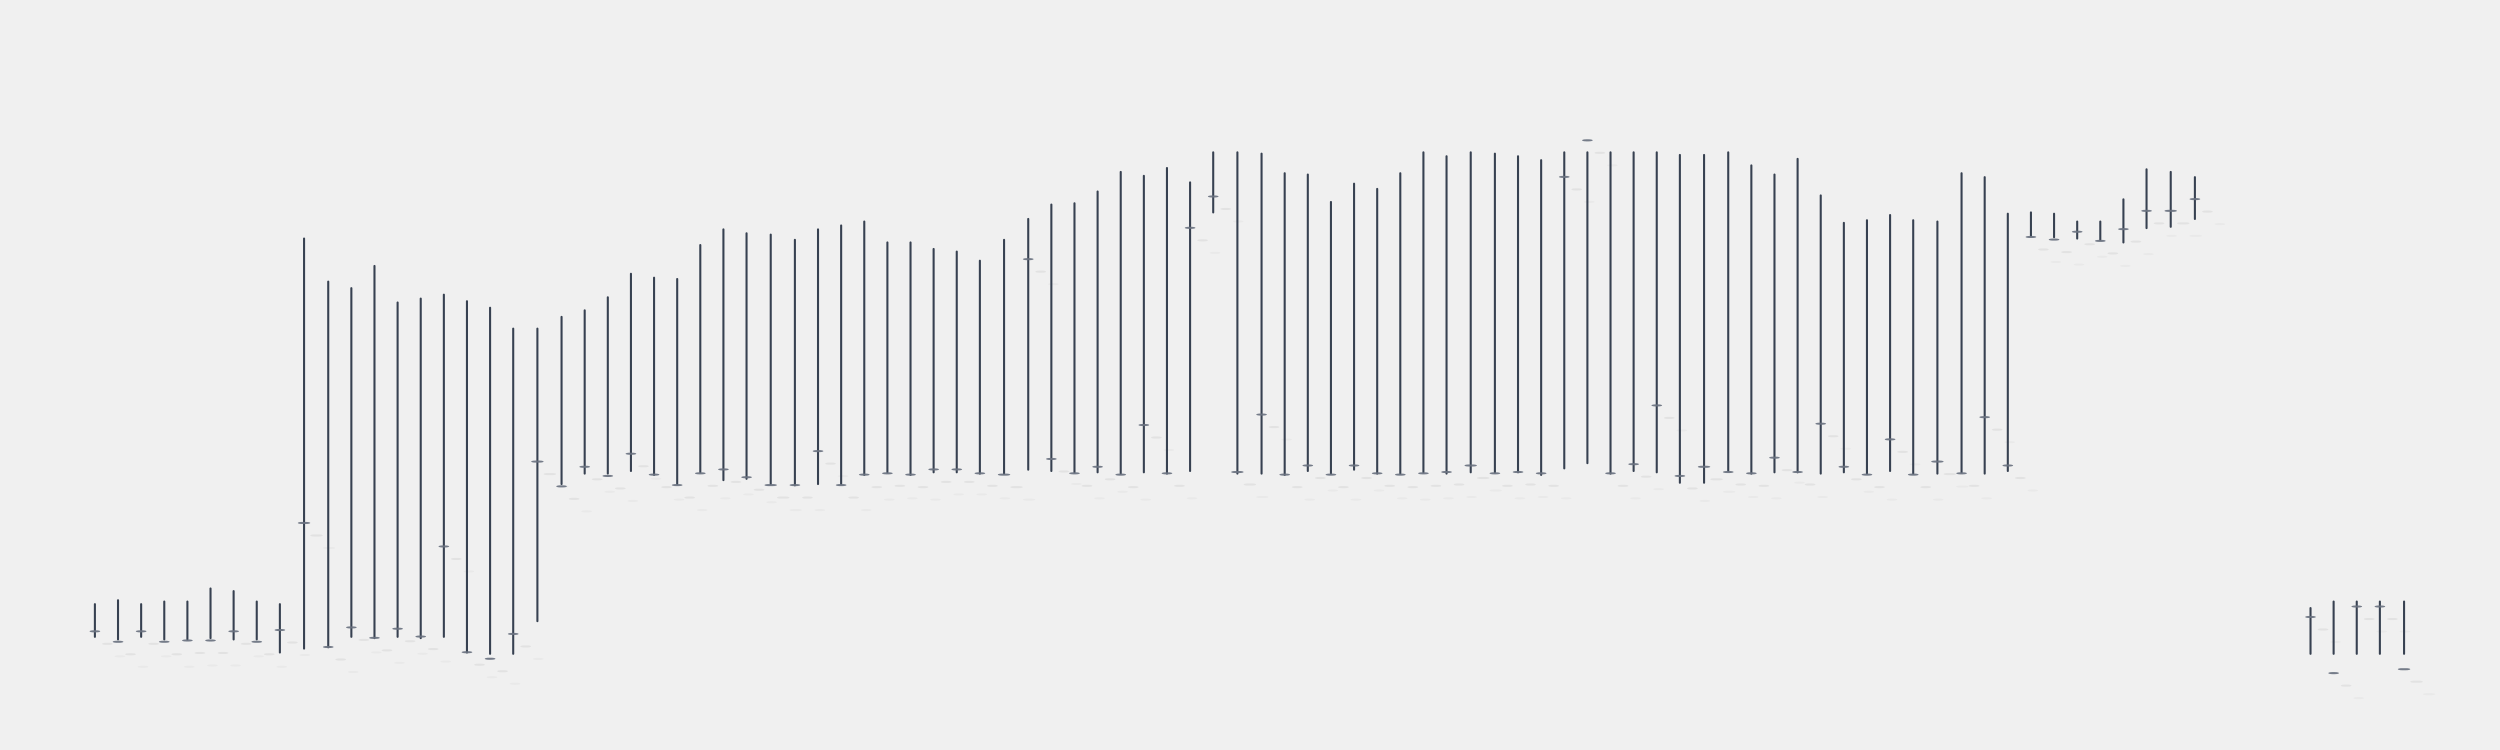
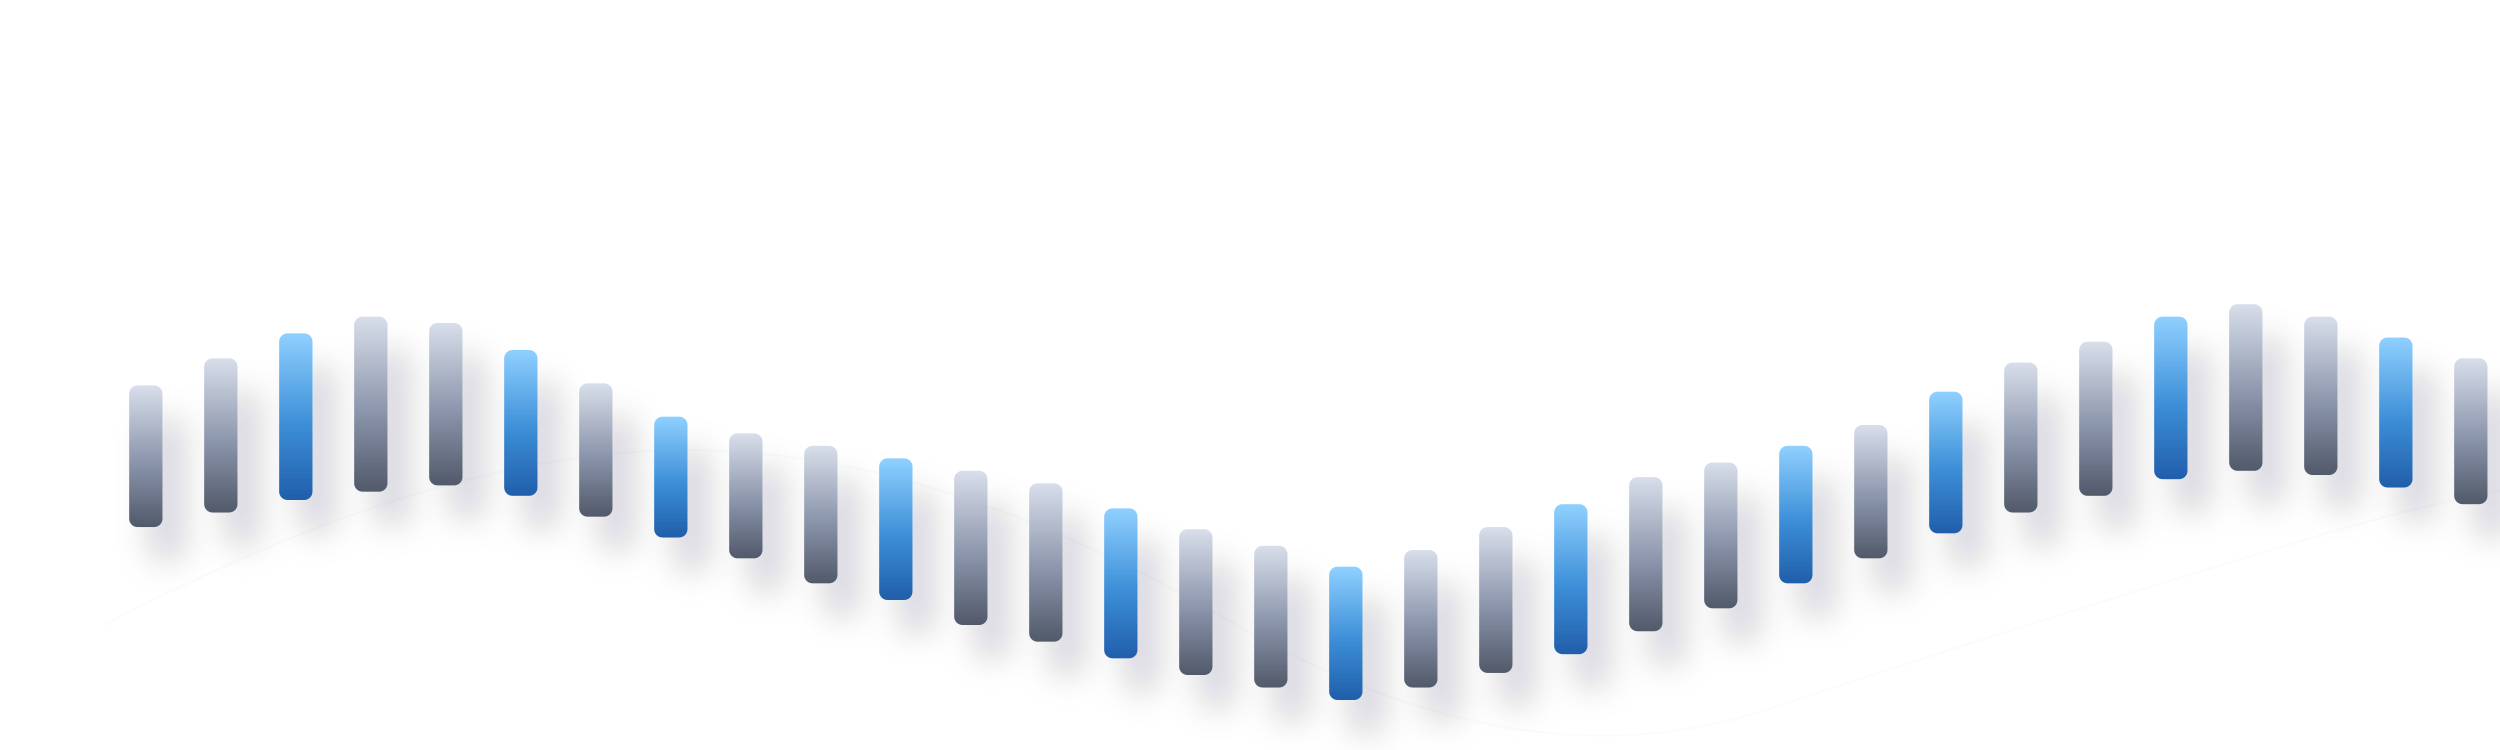
- <svg xmlns="http://www.w3.org/2000/svg" viewBox="0 0 1200 360" preserveAspectRatio="xMidYMid meet">
-   <line x1="45.55" y1="305.67" x2="45.55" y2="290.00" stroke="#374151" stroke-width="1.0" stroke-linecap="round" />
-   <rect x="54.98" y="314.54" width="5.15" height="1.00" rx="2" fill="#000000" opacity="0.03" />
-   <rect x="48.98" y="308.54" width="5.15" height="1.00" rx="1.8" fill="#000000" opacity="0.06" />
-   <rect x="42.98" y="302.54" width="5.15" height="1.00" rx="2" fill="#6b7280" fill-opacity="0.92" stroke="none" />
-   <line x1="56.65" y1="306.93" x2="56.65" y2="288.12" stroke="#374151" stroke-width="1.0" stroke-linecap="round" />
-   <rect x="66.08" y="319.55" width="5.15" height="1.00" rx="2" fill="#000000" opacity="0.03" />
-   <rect x="60.08" y="313.55" width="5.15" height="1.00" rx="1.8" fill="#000000" opacity="0.06" />
-   <rect x="54.08" y="307.55" width="5.15" height="1.00" rx="2" fill="#6b7280" fill-opacity="0.92" stroke="none" />
-   <line x1="67.75" y1="305.67" x2="67.75" y2="290.00" stroke="#374151" stroke-width="1.0" stroke-linecap="round" />
-   <rect x="77.17" y="314.54" width="5.15" height="1.00" rx="2" fill="#000000" opacity="0.03" />
-   <rect x="71.17" y="308.54" width="5.15" height="1.00" rx="1.8" fill="#000000" opacity="0.06" />
-   <rect x="65.17" y="302.54" width="5.15" height="1.00" rx="2" fill="#6b7280" fill-opacity="0.92" stroke="none" />
-   <line x1="78.85" y1="306.93" x2="78.85" y2="288.75" stroke="#374151" stroke-width="1.0" stroke-linecap="round" />
-   <rect x="88.27" y="319.55" width="5.15" height="1.00" rx="2" fill="#000000" opacity="0.03" />
-   <rect x="82.27" y="313.55" width="5.15" height="1.00" rx="1.8" fill="#000000" opacity="0.06" />
-   <rect x="76.27" y="307.55" width="5.15" height="1.00" rx="2" fill="#6b7280" fill-opacity="0.92" stroke="none" />
-   <line x1="89.95" y1="306.93" x2="89.95" y2="288.75" stroke="#374151" stroke-width="1.0" stroke-linecap="round" />
-   <rect x="99.37" y="318.93" width="5.15" height="1.00" rx="2" fill="#000000" opacity="0.03" />
-   <rect x="93.37" y="312.93" width="5.15" height="1.00" rx="1.8" fill="#000000" opacity="0.06" />
-   <rect x="87.37" y="306.93" width="5.15" height="1.00" rx="2" fill="#6b7280" fill-opacity="0.92" stroke="none" />
-   <line x1="101.05" y1="306.30" x2="101.05" y2="282.48" stroke="#374151" stroke-width="1.0" stroke-linecap="round" />
-   <rect x="110.47" y="318.93" width="5.15" height="1.00" rx="2" fill="#000000" opacity="0.03" />
-   <rect x="104.47" y="312.93" width="5.15" height="1.00" rx="1.8" fill="#000000" opacity="0.06" />
-   <rect x="98.47" y="306.93" width="5.15" height="1.00" rx="2" fill="#6b7280" fill-opacity="0.92" stroke="none" />
-   <line x1="112.14" y1="306.93" x2="112.14" y2="283.74" stroke="#374151" stroke-width="1.0" stroke-linecap="round" />
-   <rect x="121.57" y="314.54" width="5.15" height="1.00" rx="2" fill="#000000" opacity="0.03" />
-   <rect x="115.57" y="308.54" width="5.15" height="1.00" rx="1.8" fill="#000000" opacity="0.06" />
-   <rect x="109.57" y="302.54" width="5.15" height="1.00" rx="2" fill="#6b7280" fill-opacity="0.92" stroke="none" />
-   <line x1="123.24" y1="306.93" x2="123.24" y2="288.75" stroke="#374151" stroke-width="1.0" stroke-linecap="round" />
-   <rect x="132.67" y="319.55" width="5.15" height="1.00" rx="2" fill="#000000" opacity="0.03" />
-   <rect x="126.67" y="313.55" width="5.15" height="1.00" rx="1.8" fill="#000000" opacity="0.06" />
-   <rect x="120.67" y="307.55" width="5.15" height="1.00" rx="2" fill="#6b7280" fill-opacity="0.92" stroke="none" />
-   <line x1="134.34" y1="313.20" x2="134.34" y2="290.00" stroke="#374151" stroke-width="1.0" stroke-linecap="round" />
-   <rect x="143.77" y="313.91" width="5.15" height="1.00" rx="2" fill="#000000" opacity="0.03" />
-   <rect x="137.77" y="307.91" width="5.15" height="1.00" rx="1.8" fill="#000000" opacity="0.06" />
-   <rect x="131.77" y="301.91" width="5.15" height="1.00" rx="2" fill="#6b7280" fill-opacity="0.92" stroke="none" />
-   <line x1="145.95" y1="311.32" x2="145.95" y2="114.50" stroke="#374151" stroke-width="1.0" stroke-linecap="round" />
-   <rect x="154.94" y="262.52" width="6.00" height="1.00" rx="2" fill="#000000" opacity="0.03" />
-   <rect x="148.94" y="256.52" width="6.00" height="1.00" rx="1.8" fill="#000000" opacity="0.06" />
-   <rect x="142.94" y="250.52" width="6.00" height="1.00" rx="2" fill="#6b7280" fill-opacity="0.92" stroke="none" />
-   <line x1="157.55" y1="310.69" x2="157.55" y2="135.18" stroke="#374151" stroke-width="1.0" stroke-linecap="round" />
-   <rect x="166.98" y="322.06" width="5.15" height="1.00" rx="2" fill="#000000" opacity="0.03" />
-   <rect x="160.98" y="316.06" width="5.15" height="1.00" rx="1.8" fill="#000000" opacity="0.06" />
-   <rect x="154.98" y="310.06" width="5.15" height="1.00" rx="2" fill="#6b7280" fill-opacity="0.92" stroke="none" />
-   <line x1="168.65" y1="305.67" x2="168.65" y2="138.32" stroke="#374151" stroke-width="1.0" stroke-linecap="round" />
-   <rect x="178.08" y="312.66" width="5.15" height="1.00" rx="2" fill="#000000" opacity="0.03" />
-   <rect x="172.08" y="306.66" width="5.15" height="1.00" rx="1.8" fill="#000000" opacity="0.06" />
-   <rect x="166.08" y="300.66" width="5.15" height="1.00" rx="2" fill="#6b7280" fill-opacity="0.92" stroke="none" />
-   <line x1="179.75" y1="306.30" x2="179.75" y2="127.66" stroke="#374151" stroke-width="1.0" stroke-linecap="round" />
-   <rect x="189.17" y="317.67" width="5.15" height="1.00" rx="2" fill="#000000" opacity="0.03" />
-   <rect x="183.17" y="311.67" width="5.15" height="1.00" rx="1.8" fill="#000000" opacity="0.06" />
-   <rect x="177.17" y="305.67" width="5.15" height="1.00" rx="2" fill="#6b7280" fill-opacity="0.92" stroke="none" />
-   <line x1="190.85" y1="305.67" x2="190.85" y2="145.21" stroke="#374151" stroke-width="1.0" stroke-linecap="round" />
-   <rect x="200.27" y="313.29" width="5.15" height="1.00" rx="2" fill="#000000" opacity="0.03" />
-   <rect x="194.27" y="307.29" width="5.15" height="1.00" rx="1.8" fill="#000000" opacity="0.06" />
-   <rect x="188.27" y="301.29" width="5.15" height="1.00" rx="2" fill="#6b7280" fill-opacity="0.92" stroke="none" />
-   <line x1="201.95" y1="306.30" x2="201.95" y2="143.33" stroke="#374151" stroke-width="1.0" stroke-linecap="round" />
-   <rect x="211.37" y="317.05" width="5.15" height="1.00" rx="2" fill="#000000" opacity="0.03" />
-   <rect x="205.37" y="311.05" width="5.15" height="1.00" rx="1.8" fill="#000000" opacity="0.06" />
-   <rect x="199.37" y="305.05" width="5.15" height="1.00" rx="2" fill="#6b7280" fill-opacity="0.92" stroke="none" />
-   <line x1="213.05" y1="305.67" x2="213.05" y2="141.45" stroke="#374151" stroke-width="1.0" stroke-linecap="round" />
-   <rect x="222.47" y="273.80" width="5.15" height="1.00" rx="2" fill="#000000" opacity="0.03" />
-   <rect x="216.47" y="267.80" width="5.15" height="1.00" rx="1.8" fill="#000000" opacity="0.06" />
-   <rect x="210.47" y="261.80" width="5.15" height="1.00" rx="2" fill="#6b7280" fill-opacity="0.92" stroke="none" />
-   <line x1="224.14" y1="313.20" x2="224.14" y2="144.59" stroke="#374151" stroke-width="1.0" stroke-linecap="round" />
-   <rect x="233.57" y="324.57" width="5.15" height="1.00" rx="2" fill="#000000" opacity="0.03" />
-   <rect x="227.57" y="318.57" width="5.15" height="1.00" rx="1.8" fill="#000000" opacity="0.06" />
-   <rect x="221.57" y="312.57" width="5.15" height="1.00" rx="2" fill="#6b7280" fill-opacity="0.92" stroke="none" />
-   <line x1="235.24" y1="313.82" x2="235.24" y2="147.72" stroke="#374151" stroke-width="1.0" stroke-linecap="round" />
-   <rect x="244.67" y="327.70" width="5.15" height="1.00" rx="2" fill="#000000" opacity="0.03" />
-   <rect x="238.67" y="321.70" width="5.15" height="1.00" rx="1.8" fill="#000000" opacity="0.06" />
-   <rect x="232.67" y="315.70" width="5.15" height="1.00" rx="2" fill="#6b7280" fill-opacity="0.92" stroke="none" />
-   <line x1="246.34" y1="313.82" x2="246.34" y2="157.75" stroke="#374151" stroke-width="1.0" stroke-linecap="round" />
-   <rect x="255.77" y="315.79" width="5.15" height="1.00" rx="2" fill="#000000" opacity="0.03" />
-   <rect x="249.77" y="309.79" width="5.15" height="1.00" rx="1.8" fill="#000000" opacity="0.06" />
-   <rect x="243.77" y="303.79" width="5.15" height="1.00" rx="2" fill="#6b7280" fill-opacity="0.92" stroke="none" />
-   <line x1="257.95" y1="298.15" x2="257.95" y2="157.75" stroke="#374151" stroke-width="1.0" stroke-linecap="round" />
-   <rect x="266.94" y="233.06" width="6.00" height="1.00" rx="2" fill="#000000" opacity="0.03" />
-   <rect x="260.94" y="227.06" width="6.00" height="1.00" rx="1.8" fill="#000000" opacity="0.06" />
-   <rect x="254.94" y="221.06" width="6.00" height="1.00" rx="2" fill="#6b7280" fill-opacity="0.92" stroke="none" />
-   <line x1="269.55" y1="232.34" x2="269.55" y2="152.11" stroke="#374151" stroke-width="1.0" stroke-linecap="round" />
-   <rect x="278.98" y="244.96" width="5.15" height="1.00" rx="2" fill="#000000" opacity="0.03" />
-   <rect x="272.98" y="238.96" width="5.15" height="1.00" rx="1.8" fill="#000000" opacity="0.06" />
-   <rect x="266.98" y="232.96" width="5.15" height="1.00" rx="2" fill="#6b7280" fill-opacity="0.92" stroke="none" />
-   <line x1="280.65" y1="227.32" x2="280.65" y2="148.97" stroke="#374151" stroke-width="1.0" stroke-linecap="round" />
-   <rect x="290.08" y="235.56" width="5.15" height="1.00" rx="2" fill="#000000" opacity="0.03" />
-   <rect x="284.08" y="229.56" width="5.15" height="1.00" rx="1.8" fill="#000000" opacity="0.06" />
-   <rect x="278.08" y="223.56" width="5.15" height="1.00" rx="2" fill="#6b7280" fill-opacity="0.92" stroke="none" />
-   <line x1="291.75" y1="227.32" x2="291.75" y2="142.71" stroke="#374151" stroke-width="1.0" stroke-linecap="round" />
-   <rect x="301.17" y="239.95" width="5.15" height="1.00" rx="2" fill="#000000" opacity="0.03" />
-   <rect x="295.17" y="233.95" width="5.15" height="1.00" rx="1.8" fill="#000000" opacity="0.06" />
-   <rect x="289.17" y="227.95" width="5.15" height="1.00" rx="2" fill="#6b7280" fill-opacity="0.92" stroke="none" />
-   <line x1="302.85" y1="226.07" x2="302.85" y2="131.42" stroke="#374151" stroke-width="1.0" stroke-linecap="round" />
-   <rect x="312.27" y="229.29" width="5.15" height="1.00" rx="2" fill="#000000" opacity="0.03" />
-   <rect x="306.27" y="223.29" width="5.15" height="1.00" rx="1.8" fill="#000000" opacity="0.06" />
-   <rect x="300.27" y="217.29" width="5.15" height="1.00" rx="2" fill="#6b7280" fill-opacity="0.92" stroke="none" />
-   <line x1="313.95" y1="227.95" x2="313.95" y2="133.30" stroke="#374151" stroke-width="1.0" stroke-linecap="round" />
-   <rect x="323.37" y="239.32" width="5.15" height="1.00" rx="2" fill="#000000" opacity="0.03" />
-   <rect x="317.37" y="233.32" width="5.15" height="1.00" rx="1.8" fill="#000000" opacity="0.06" />
-   <rect x="311.37" y="227.32" width="5.15" height="1.00" rx="2" fill="#6b7280" fill-opacity="0.92" stroke="none" />
-   <line x1="325.05" y1="232.34" x2="325.05" y2="133.93" stroke="#374151" stroke-width="1.0" stroke-linecap="round" />
-   <rect x="334.47" y="244.34" width="5.15" height="1.00" rx="2" fill="#000000" opacity="0.03" />
-   <rect x="328.47" y="238.34" width="5.15" height="1.00" rx="1.8" fill="#000000" opacity="0.06" />
-   <rect x="322.47" y="232.34" width="5.15" height="1.00" rx="2" fill="#6b7280" fill-opacity="0.92" stroke="none" />
-   <line x1="336.14" y1="226.70" x2="336.14" y2="117.63" stroke="#374151" stroke-width="1.0" stroke-linecap="round" />
-   <rect x="345.57" y="238.70" width="5.15" height="1.00" rx="2" fill="#000000" opacity="0.03" />
-   <rect x="339.57" y="232.70" width="5.15" height="1.00" rx="1.8" fill="#000000" opacity="0.06" />
-   <rect x="333.57" y="226.70" width="5.15" height="1.00" rx="2" fill="#6b7280" fill-opacity="0.92" stroke="none" />
-   <line x1="347.24" y1="230.46" x2="347.24" y2="110.11" stroke="#374151" stroke-width="1.0" stroke-linecap="round" />
-   <rect x="356.67" y="236.82" width="5.15" height="1.00" rx="2" fill="#000000" opacity="0.03" />
-   <rect x="350.67" y="230.82" width="5.15" height="1.00" rx="1.8" fill="#000000" opacity="0.06" />
-   <rect x="344.67" y="224.82" width="5.15" height="1.00" rx="2" fill="#6b7280" fill-opacity="0.92" stroke="none" />
-   <line x1="358.34" y1="229.83" x2="358.34" y2="111.99" stroke="#374151" stroke-width="1.0" stroke-linecap="round" />
-   <rect x="367.77" y="240.58" width="5.15" height="1.00" rx="2" fill="#000000" opacity="0.03" />
-   <rect x="361.77" y="234.58" width="5.15" height="1.00" rx="1.8" fill="#000000" opacity="0.06" />
-   <rect x="355.77" y="228.58" width="5.15" height="1.00" rx="2" fill="#6b7280" fill-opacity="0.92" stroke="none" />
-   <line x1="369.95" y1="232.34" x2="369.95" y2="112.62" stroke="#374151" stroke-width="1.0" stroke-linecap="round" />
-   <rect x="378.94" y="244.34" width="6.00" height="1.00" rx="2" fill="#000000" opacity="0.03" />
-   <rect x="372.94" y="238.34" width="6.00" height="1.00" rx="1.8" fill="#000000" opacity="0.06" />
-   <rect x="366.94" y="232.34" width="6.00" height="1.00" rx="2" fill="#6b7280" fill-opacity="0.92" stroke="none" />
-   <line x1="381.55" y1="232.96" x2="381.55" y2="115.13" stroke="#374151" stroke-width="1.0" stroke-linecap="round" />
-   <rect x="390.98" y="244.34" width="5.15" height="1.00" rx="2" fill="#000000" opacity="0.03" />
-   <rect x="384.98" y="238.34" width="5.15" height="1.00" rx="1.8" fill="#000000" opacity="0.06" />
-   <rect x="378.98" y="232.34" width="5.15" height="1.00" rx="2" fill="#6b7280" fill-opacity="0.92" stroke="none" />
-   <line x1="392.65" y1="232.34" x2="392.65" y2="110.11" stroke="#374151" stroke-width="1.0" stroke-linecap="round" />
-   <rect x="402.08" y="228.04" width="5.15" height="1.00" rx="2" fill="#000000" opacity="0.03" />
-   <rect x="396.08" y="222.04" width="5.15" height="1.00" rx="1.8" fill="#000000" opacity="0.06" />
-   <rect x="390.08" y="216.04" width="5.15" height="1.00" rx="2" fill="#6b7280" fill-opacity="0.92" stroke="none" />
-   <line x1="403.75" y1="232.34" x2="403.75" y2="108.23" stroke="#374151" stroke-width="1.0" stroke-linecap="round" />
-   <rect x="413.17" y="244.34" width="5.15" height="1.00" rx="2" fill="#000000" opacity="0.03" />
-   <rect x="407.17" y="238.34" width="5.15" height="1.00" rx="1.8" fill="#000000" opacity="0.06" />
-   <rect x="401.17" y="232.34" width="5.15" height="1.00" rx="2" fill="#6b7280" fill-opacity="0.92" stroke="none" />
-   <line x1="414.85" y1="227.95" x2="414.85" y2="106.35" stroke="#374151" stroke-width="1.0" stroke-linecap="round" />
-   <rect x="424.27" y="239.32" width="5.15" height="1.00" rx="2" fill="#000000" opacity="0.03" />
-   <rect x="418.27" y="233.32" width="5.15" height="1.00" rx="1.8" fill="#000000" opacity="0.06" />
-   <rect x="412.27" y="227.32" width="5.15" height="1.00" rx="2" fill="#6b7280" fill-opacity="0.92" stroke="none" />
-   <line x1="425.95" y1="226.70" x2="425.95" y2="116.38" stroke="#374151" stroke-width="1.0" stroke-linecap="round" />
-   <rect x="435.37" y="238.70" width="5.15" height="1.00" rx="2" fill="#000000" opacity="0.03" />
-   <rect x="429.37" y="232.70" width="5.15" height="1.00" rx="1.8" fill="#000000" opacity="0.06" />
-   <rect x="423.37" y="226.70" width="5.15" height="1.00" rx="2" fill="#6b7280" fill-opacity="0.92" stroke="none" />
-   <line x1="437.05" y1="227.95" x2="437.05" y2="116.38" stroke="#374151" stroke-width="1.0" stroke-linecap="round" />
-   <rect x="446.47" y="239.32" width="5.15" height="1.00" rx="2" fill="#000000" opacity="0.03" />
-   <rect x="440.47" y="233.32" width="5.15" height="1.00" rx="1.8" fill="#000000" opacity="0.06" />
-   <rect x="434.47" y="227.32" width="5.15" height="1.00" rx="2" fill="#6b7280" fill-opacity="0.92" stroke="none" />
-   <line x1="448.14" y1="226.70" x2="448.14" y2="119.51" stroke="#374151" stroke-width="1.0" stroke-linecap="round" />
-   <rect x="457.57" y="236.82" width="5.15" height="1.00" rx="2" fill="#000000" opacity="0.03" />
-   <rect x="451.57" y="230.82" width="5.15" height="1.00" rx="1.8" fill="#000000" opacity="0.06" />
-   <rect x="445.57" y="224.82" width="5.15" height="1.00" rx="2" fill="#6b7280" fill-opacity="0.92" stroke="none" />
-   <line x1="459.24" y1="226.70" x2="459.24" y2="120.77" stroke="#374151" stroke-width="1.0" stroke-linecap="round" />
-   <rect x="468.67" y="236.82" width="5.15" height="1.00" rx="2" fill="#000000" opacity="0.03" />
-   <rect x="462.67" y="230.82" width="5.15" height="1.00" rx="1.8" fill="#000000" opacity="0.06" />
-   <rect x="456.67" y="224.82" width="5.15" height="1.00" rx="2" fill="#6b7280" fill-opacity="0.92" stroke="none" />
-   <line x1="470.34" y1="227.32" x2="470.34" y2="125.15" stroke="#374151" stroke-width="1.0" stroke-linecap="round" />
-   <rect x="479.77" y="238.70" width="5.15" height="1.00" rx="2" fill="#000000" opacity="0.03" />
-   <rect x="473.77" y="232.70" width="5.15" height="1.00" rx="1.8" fill="#000000" opacity="0.06" />
-   <rect x="467.77" y="226.70" width="5.15" height="1.00" rx="2" fill="#6b7280" fill-opacity="0.92" stroke="none" />
-   <line x1="481.95" y1="227.32" x2="481.95" y2="115.13" stroke="#374151" stroke-width="1.0" stroke-linecap="round" />
-   <rect x="490.94" y="239.32" width="6.00" height="1.00" rx="2" fill="#000000" opacity="0.03" />
-   <rect x="484.94" y="233.32" width="6.00" height="1.00" rx="1.8" fill="#000000" opacity="0.06" />
-   <rect x="478.94" y="227.32" width="6.00" height="1.00" rx="2" fill="#6b7280" fill-opacity="0.92" stroke="none" />
-   <line x1="493.55" y1="225.44" x2="493.55" y2="105.10" stroke="#374151" stroke-width="1.0" stroke-linecap="round" />
-   <rect x="502.98" y="135.90" width="5.15" height="1.00" rx="2" fill="#000000" opacity="0.03" />
-   <rect x="496.98" y="129.90" width="5.15" height="1.00" rx="1.8" fill="#000000" opacity="0.06" />
-   <rect x="490.98" y="123.90" width="5.15" height="1.00" rx="2" fill="#6b7280" fill-opacity="0.92" stroke="none" />
-   <line x1="504.65" y1="226.07" x2="504.65" y2="98.20" stroke="#374151" stroke-width="1.0" stroke-linecap="round" />
-   <rect x="514.08" y="231.80" width="5.15" height="1.00" rx="2" fill="#000000" opacity="0.03" />
-   <rect x="508.08" y="225.80" width="5.15" height="1.00" rx="1.8" fill="#000000" opacity="0.06" />
-   <rect x="502.08" y="219.80" width="5.15" height="1.00" rx="2" fill="#6b7280" fill-opacity="0.92" stroke="none" />
-   <line x1="515.75" y1="226.70" x2="515.75" y2="97.58" stroke="#374151" stroke-width="1.0" stroke-linecap="round" />
-   <rect x="525.17" y="238.70" width="5.15" height="1.00" rx="2" fill="#000000" opacity="0.03" />
-   <rect x="519.17" y="232.70" width="5.15" height="1.00" rx="1.8" fill="#000000" opacity="0.06" />
-   <rect x="513.17" y="226.70" width="5.15" height="1.00" rx="2" fill="#6b7280" fill-opacity="0.92" stroke="none" />
-   <line x1="526.85" y1="226.70" x2="526.85" y2="91.93" stroke="#374151" stroke-width="1.0" stroke-linecap="round" />
-   <rect x="536.27" y="235.56" width="5.15" height="1.00" rx="2" fill="#000000" opacity="0.03" />
-   <rect x="530.27" y="229.56" width="5.15" height="1.00" rx="1.8" fill="#000000" opacity="0.06" />
-   <rect x="524.27" y="223.56" width="5.15" height="1.00" rx="2" fill="#6b7280" fill-opacity="0.92" stroke="none" />
-   <line x1="537.95" y1="227.32" x2="537.95" y2="82.53" stroke="#374151" stroke-width="1.0" stroke-linecap="round" />
-   <rect x="547.37" y="239.32" width="5.15" height="1.00" rx="2" fill="#000000" opacity="0.03" />
-   <rect x="541.37" y="233.32" width="5.15" height="1.00" rx="1.8" fill="#000000" opacity="0.06" />
-   <rect x="535.37" y="227.32" width="5.15" height="1.00" rx="2" fill="#6b7280" fill-opacity="0.92" stroke="none" />
-   <line x1="549.05" y1="226.70" x2="549.05" y2="84.41" stroke="#374151" stroke-width="1.0" stroke-linecap="round" />
-   <rect x="558.47" y="215.51" width="5.15" height="1.00" rx="2" fill="#000000" opacity="0.03" />
-   <rect x="552.47" y="209.51" width="5.15" height="1.00" rx="1.8" fill="#000000" opacity="0.06" />
-   <rect x="546.47" y="203.51" width="5.15" height="1.00" rx="2" fill="#6b7280" fill-opacity="0.92" stroke="none" />
-   <line x1="560.14" y1="227.32" x2="560.14" y2="80.65" stroke="#374151" stroke-width="1.0" stroke-linecap="round" />
-   <rect x="569.57" y="238.70" width="5.15" height="1.00" rx="2" fill="#000000" opacity="0.03" />
-   <rect x="563.57" y="232.70" width="5.15" height="1.00" rx="1.8" fill="#000000" opacity="0.06" />
-   <rect x="557.57" y="226.70" width="5.15" height="1.00" rx="2" fill="#6b7280" fill-opacity="0.92" stroke="none" />
-   <line x1="571.24" y1="226.07" x2="571.24" y2="87.55" stroke="#374151" stroke-width="1.0" stroke-linecap="round" />
-   <rect x="580.67" y="120.86" width="5.15" height="1.00" rx="2" fill="#000000" opacity="0.03" />
-   <rect x="574.67" y="114.86" width="5.15" height="1.00" rx="1.8" fill="#000000" opacity="0.06" />
-   <rect x="568.67" y="108.86" width="5.15" height="1.00" rx="2" fill="#6b7280" fill-opacity="0.92" stroke="none" />
-   <line x1="582.34" y1="101.96" x2="582.34" y2="73.13" stroke="#374151" stroke-width="1.0" stroke-linecap="round" />
-   <rect x="591.77" y="105.81" width="5.15" height="1.00" rx="2" fill="#000000" opacity="0.03" />
-   <rect x="585.77" y="99.81" width="5.15" height="1.00" rx="1.8" fill="#000000" opacity="0.06" />
-   <rect x="579.77" y="93.81" width="5.15" height="1.00" rx="2" fill="#6b7280" fill-opacity="0.92" stroke="none" />
-   <line x1="593.95" y1="227.32" x2="593.95" y2="73.13" stroke="#374151" stroke-width="1.0" stroke-linecap="round" />
-   <rect x="602.94" y="238.07" width="6.00" height="1.00" rx="2" fill="#000000" opacity="0.03" />
-   <rect x="596.94" y="232.07" width="6.00" height="1.00" rx="1.8" fill="#000000" opacity="0.06" />
-   <rect x="590.94" y="226.07" width="6.00" height="1.00" rx="2" fill="#6b7280" fill-opacity="0.92" stroke="none" />
-   <line x1="605.55" y1="227.32" x2="605.55" y2="73.76" stroke="#374151" stroke-width="1.0" stroke-linecap="round" />
-   <rect x="614.98" y="210.49" width="5.15" height="1.00" rx="2" fill="#000000" opacity="0.03" />
-   <rect x="608.98" y="204.49" width="5.15" height="1.00" rx="1.8" fill="#000000" opacity="0.06" />
-   <rect x="602.98" y="198.49" width="5.15" height="1.00" rx="2" fill="#6b7280" fill-opacity="0.92" stroke="none" />
-   <line x1="616.65" y1="227.95" x2="616.65" y2="83.16" stroke="#374151" stroke-width="1.0" stroke-linecap="round" />
-   <rect x="626.08" y="239.32" width="5.15" height="1.00" rx="2" fill="#000000" opacity="0.03" />
-   <rect x="620.08" y="233.32" width="5.15" height="1.00" rx="1.8" fill="#000000" opacity="0.06" />
-   <rect x="614.08" y="227.32" width="5.15" height="1.00" rx="2" fill="#6b7280" fill-opacity="0.92" stroke="none" />
-   <line x1="627.75" y1="226.07" x2="627.75" y2="83.79" stroke="#374151" stroke-width="1.0" stroke-linecap="round" />
-   <rect x="637.17" y="234.94" width="5.15" height="1.00" rx="2" fill="#000000" opacity="0.03" />
-   <rect x="631.17" y="228.94" width="5.15" height="1.00" rx="1.8" fill="#000000" opacity="0.06" />
-   <rect x="625.17" y="222.94" width="5.15" height="1.00" rx="2" fill="#6b7280" fill-opacity="0.92" stroke="none" />
-   <line x1="638.85" y1="227.32" x2="638.85" y2="96.95" stroke="#374151" stroke-width="1.0" stroke-linecap="round" />
-   <rect x="648.27" y="239.32" width="5.15" height="1.00" rx="2" fill="#000000" opacity="0.03" />
-   <rect x="642.27" y="233.32" width="5.15" height="1.00" rx="1.8" fill="#000000" opacity="0.06" />
-   <rect x="636.27" y="227.32" width="5.15" height="1.00" rx="2" fill="#6b7280" fill-opacity="0.92" stroke="none" />
-   <line x1="649.95" y1="225.44" x2="649.95" y2="88.17" stroke="#374151" stroke-width="1.0" stroke-linecap="round" />
-   <rect x="659.37" y="234.94" width="5.15" height="1.00" rx="2" fill="#000000" opacity="0.03" />
-   <rect x="653.37" y="228.94" width="5.15" height="1.00" rx="1.8" fill="#000000" opacity="0.06" />
-   <rect x="647.37" y="222.94" width="5.15" height="1.00" rx="2" fill="#6b7280" fill-opacity="0.92" stroke="none" />
-   <line x1="661.05" y1="227.32" x2="661.05" y2="90.68" stroke="#374151" stroke-width="1.0" stroke-linecap="round" />
-   <rect x="670.47" y="238.70" width="5.15" height="1.00" rx="2" fill="#000000" opacity="0.03" />
-   <rect x="664.47" y="232.70" width="5.15" height="1.00" rx="1.8" fill="#000000" opacity="0.06" />
-   <rect x="658.47" y="226.70" width="5.15" height="1.00" rx="2" fill="#6b7280" fill-opacity="0.92" stroke="none" />
-   <line x1="672.14" y1="227.32" x2="672.14" y2="83.16" stroke="#374151" stroke-width="1.0" stroke-linecap="round" />
-   <rect x="681.57" y="239.32" width="5.15" height="1.00" rx="2" fill="#000000" opacity="0.03" />
-   <rect x="675.57" y="233.32" width="5.15" height="1.00" rx="1.8" fill="#000000" opacity="0.06" />
-   <rect x="669.57" y="227.32" width="5.15" height="1.00" rx="2" fill="#6b7280" fill-opacity="0.92" stroke="none" />
-   <line x1="683.24" y1="226.70" x2="683.24" y2="73.13" stroke="#374151" stroke-width="1.0" stroke-linecap="round" />
-   <rect x="692.67" y="238.70" width="5.15" height="1.00" rx="2" fill="#000000" opacity="0.03" />
-   <rect x="686.67" y="232.70" width="5.15" height="1.00" rx="1.8" fill="#000000" opacity="0.06" />
-   <rect x="680.67" y="226.70" width="5.15" height="1.00" rx="2" fill="#6b7280" fill-opacity="0.92" stroke="none" />
-   <line x1="694.34" y1="227.32" x2="694.34" y2="75.01" stroke="#374151" stroke-width="1.0" stroke-linecap="round" />
-   <rect x="703.77" y="238.07" width="5.15" height="1.00" rx="2" fill="#000000" opacity="0.03" />
-   <rect x="697.77" y="232.07" width="5.15" height="1.00" rx="1.8" fill="#000000" opacity="0.06" />
-   <rect x="691.77" y="226.07" width="5.15" height="1.00" rx="2" fill="#6b7280" fill-opacity="0.92" stroke="none" />
-   <line x1="705.95" y1="226.70" x2="705.95" y2="73.13" stroke="#374151" stroke-width="1.0" stroke-linecap="round" />
-   <rect x="714.94" y="234.94" width="6.00" height="1.00" rx="2" fill="#000000" opacity="0.03" />
-   <rect x="708.94" y="228.94" width="6.00" height="1.00" rx="1.8" fill="#000000" opacity="0.06" />
-   <rect x="702.94" y="222.94" width="6.00" height="1.00" rx="2" fill="#6b7280" fill-opacity="0.92" stroke="none" />
-   <line x1="717.55" y1="226.70" x2="717.55" y2="73.76" stroke="#374151" stroke-width="1.0" stroke-linecap="round" />
-   <rect x="726.98" y="238.70" width="5.15" height="1.00" rx="2" fill="#000000" opacity="0.03" />
-   <rect x="720.98" y="232.70" width="5.15" height="1.00" rx="1.8" fill="#000000" opacity="0.06" />
-   <rect x="714.98" y="226.70" width="5.15" height="1.00" rx="2" fill="#6b7280" fill-opacity="0.92" stroke="none" />
-   <line x1="728.65" y1="226.70" x2="728.65" y2="75.01" stroke="#374151" stroke-width="1.0" stroke-linecap="round" />
-   <rect x="738.08" y="238.07" width="5.15" height="1.00" rx="2" fill="#000000" opacity="0.03" />
-   <rect x="732.08" y="232.07" width="5.15" height="1.00" rx="1.8" fill="#000000" opacity="0.06" />
-   <rect x="726.08" y="226.07" width="5.15" height="1.00" rx="2" fill="#6b7280" fill-opacity="0.92" stroke="none" />
-   <line x1="739.75" y1="227.95" x2="739.75" y2="76.89" stroke="#374151" stroke-width="1.0" stroke-linecap="round" />
-   <rect x="749.17" y="238.70" width="5.15" height="1.00" rx="2" fill="#000000" opacity="0.03" />
-   <rect x="743.17" y="232.70" width="5.15" height="1.00" rx="1.8" fill="#000000" opacity="0.06" />
-   <rect x="737.17" y="226.70" width="5.15" height="1.00" rx="2" fill="#6b7280" fill-opacity="0.92" stroke="none" />
-   <line x1="750.85" y1="224.82" x2="750.85" y2="73.13" stroke="#374151" stroke-width="1.0" stroke-linecap="round" />
-   <rect x="760.27" y="96.41" width="5.15" height="1.00" rx="2" fill="#000000" opacity="0.03" />
-   <rect x="754.27" y="90.41" width="5.15" height="1.00" rx="1.8" fill="#000000" opacity="0.06" />
-   <rect x="748.27" y="84.41" width="5.15" height="1.00" rx="2" fill="#6b7280" fill-opacity="0.92" stroke="none" />
-   <line x1="761.95" y1="222.31" x2="761.95" y2="73.13" stroke="#374151" stroke-width="1.0" stroke-linecap="round" />
-   <rect x="771.37" y="78.86" width="5.15" height="1.00" rx="2" fill="#000000" opacity="0.03" />
-   <rect x="765.37" y="72.86" width="5.15" height="1.00" rx="1.8" fill="#000000" opacity="0.06" />
-   <rect x="759.37" y="66.86" width="5.15" height="1.00" rx="2" fill="#6b7280" fill-opacity="0.92" stroke="none" />
-   <line x1="773.05" y1="227.32" x2="773.05" y2="73.13" stroke="#374151" stroke-width="1.0" stroke-linecap="round" />
-   <rect x="782.47" y="238.70" width="5.15" height="1.00" rx="2" fill="#000000" opacity="0.03" />
-   <rect x="776.47" y="232.70" width="5.15" height="1.00" rx="1.8" fill="#000000" opacity="0.06" />
-   <rect x="770.47" y="226.70" width="5.15" height="1.00" rx="2" fill="#6b7280" fill-opacity="0.92" stroke="none" />
-   <line x1="784.14" y1="226.07" x2="784.14" y2="73.13" stroke="#374151" stroke-width="1.0" stroke-linecap="round" />
-   <rect x="793.57" y="234.31" width="5.15" height="1.00" rx="2" fill="#000000" opacity="0.03" />
-   <rect x="787.57" y="228.31" width="5.15" height="1.00" rx="1.8" fill="#000000" opacity="0.06" />
-   <rect x="781.57" y="222.31" width="5.15" height="1.00" rx="2" fill="#6b7280" fill-opacity="0.92" stroke="none" />
-   <line x1="795.24" y1="226.70" x2="795.24" y2="73.13" stroke="#374151" stroke-width="1.0" stroke-linecap="round" />
-   <rect x="804.67" y="206.10" width="5.15" height="1.00" rx="2" fill="#000000" opacity="0.03" />
-   <rect x="798.67" y="200.10" width="5.15" height="1.00" rx="1.8" fill="#000000" opacity="0.06" />
-   <rect x="792.67" y="194.10" width="5.15" height="1.00" rx="2" fill="#6b7280" fill-opacity="0.92" stroke="none" />
-   <line x1="806.34" y1="231.71" x2="806.34" y2="74.38" stroke="#374151" stroke-width="1.0" stroke-linecap="round" />
-   <rect x="815.77" y="239.95" width="5.15" height="1.00" rx="2" fill="#000000" opacity="0.03" />
-   <rect x="809.77" y="233.95" width="5.15" height="1.00" rx="1.8" fill="#000000" opacity="0.06" />
-   <rect x="803.77" y="227.95" width="5.15" height="1.00" rx="2" fill="#6b7280" fill-opacity="0.92" stroke="none" />
-   <line x1="817.95" y1="231.71" x2="817.95" y2="74.38" stroke="#374151" stroke-width="1.0" stroke-linecap="round" />
-   <rect x="826.94" y="235.56" width="6.00" height="1.00" rx="2" fill="#000000" opacity="0.03" />
-   <rect x="820.94" y="229.56" width="6.00" height="1.00" rx="1.8" fill="#000000" opacity="0.06" />
-   <rect x="814.94" y="223.56" width="6.00" height="1.00" rx="2" fill="#6b7280" fill-opacity="0.92" stroke="none" />
-   <line x1="829.55" y1="226.07" x2="829.55" y2="73.13" stroke="#374151" stroke-width="1.0" stroke-linecap="round" />
-   <rect x="838.98" y="238.07" width="5.15" height="1.00" rx="2" fill="#000000" opacity="0.03" />
-   <rect x="832.98" y="232.07" width="5.15" height="1.00" rx="1.8" fill="#000000" opacity="0.06" />
-   <rect x="826.98" y="226.07" width="5.15" height="1.00" rx="2" fill="#6b7280" fill-opacity="0.92" stroke="none" />
-   <line x1="840.65" y1="227.32" x2="840.65" y2="79.40" stroke="#374151" stroke-width="1.0" stroke-linecap="round" />
-   <rect x="850.08" y="238.70" width="5.15" height="1.00" rx="2" fill="#000000" opacity="0.03" />
-   <rect x="844.08" y="232.70" width="5.15" height="1.00" rx="1.8" fill="#000000" opacity="0.06" />
-   <rect x="838.08" y="226.70" width="5.15" height="1.00" rx="2" fill="#6b7280" fill-opacity="0.92" stroke="none" />
-   <line x1="851.75" y1="226.70" x2="851.75" y2="83.79" stroke="#374151" stroke-width="1.0" stroke-linecap="round" />
-   <rect x="861.17" y="231.18" width="5.15" height="1.00" rx="2" fill="#000000" opacity="0.03" />
-   <rect x="855.17" y="225.18" width="5.15" height="1.00" rx="1.8" fill="#000000" opacity="0.06" />
-   <rect x="849.17" y="219.18" width="5.15" height="1.00" rx="2" fill="#6b7280" fill-opacity="0.92" stroke="none" />
-   <line x1="862.85" y1="226.70" x2="862.85" y2="76.26" stroke="#374151" stroke-width="1.0" stroke-linecap="round" />
-   <rect x="872.27" y="238.07" width="5.15" height="1.00" rx="2" fill="#000000" opacity="0.03" />
-   <rect x="866.27" y="232.07" width="5.15" height="1.00" rx="1.8" fill="#000000" opacity="0.06" />
-   <rect x="860.27" y="226.07" width="5.15" height="1.00" rx="2" fill="#6b7280" fill-opacity="0.92" stroke="none" />
-   <line x1="873.95" y1="227.32" x2="873.95" y2="93.81" stroke="#374151" stroke-width="1.0" stroke-linecap="round" />
-   <rect x="883.37" y="214.88" width="5.15" height="1.00" rx="2" fill="#000000" opacity="0.03" />
-   <rect x="877.37" y="208.88" width="5.15" height="1.00" rx="1.8" fill="#000000" opacity="0.06" />
-   <rect x="871.37" y="202.88" width="5.15" height="1.00" rx="2" fill="#6b7280" fill-opacity="0.92" stroke="none" />
-   <line x1="885.05" y1="226.70" x2="885.05" y2="106.98" stroke="#374151" stroke-width="1.0" stroke-linecap="round" />
-   <rect x="894.47" y="235.56" width="5.15" height="1.00" rx="2" fill="#000000" opacity="0.03" />
-   <rect x="888.47" y="229.56" width="5.15" height="1.00" rx="1.8" fill="#000000" opacity="0.06" />
-   <rect x="882.47" y="223.56" width="5.15" height="1.00" rx="2" fill="#6b7280" fill-opacity="0.92" stroke="none" />
-   <line x1="896.14" y1="227.32" x2="896.14" y2="105.72" stroke="#374151" stroke-width="1.0" stroke-linecap="round" />
-   <rect x="905.57" y="239.32" width="5.15" height="1.00" rx="2" fill="#000000" opacity="0.03" />
-   <rect x="899.57" y="233.32" width="5.15" height="1.00" rx="1.8" fill="#000000" opacity="0.06" />
-   <rect x="893.57" y="227.32" width="5.15" height="1.00" rx="2" fill="#6b7280" fill-opacity="0.92" stroke="none" />
-   <line x1="907.24" y1="226.07" x2="907.24" y2="103.22" stroke="#374151" stroke-width="1.0" stroke-linecap="round" />
-   <rect x="916.67" y="222.40" width="5.15" height="1.00" rx="2" fill="#000000" opacity="0.03" />
-   <rect x="910.67" y="216.40" width="5.15" height="1.00" rx="1.8" fill="#000000" opacity="0.06" />
-   <rect x="904.67" y="210.40" width="5.15" height="1.00" rx="2" fill="#6b7280" fill-opacity="0.92" stroke="none" />
-   <line x1="918.34" y1="227.32" x2="918.34" y2="105.72" stroke="#374151" stroke-width="1.0" stroke-linecap="round" />
-   <rect x="927.77" y="239.32" width="5.15" height="1.00" rx="2" fill="#000000" opacity="0.03" />
-   <rect x="921.77" y="233.32" width="5.15" height="1.00" rx="1.8" fill="#000000" opacity="0.06" />
-   <rect x="915.77" y="227.32" width="5.15" height="1.00" rx="2" fill="#6b7280" fill-opacity="0.92" stroke="none" />
-   <line x1="929.95" y1="227.32" x2="929.95" y2="106.35" stroke="#374151" stroke-width="1.0" stroke-linecap="round" />
-   <rect x="938.94" y="233.06" width="6.00" height="1.00" rx="2" fill="#000000" opacity="0.03" />
-   <rect x="932.94" y="227.06" width="6.00" height="1.00" rx="1.8" fill="#000000" opacity="0.06" />
-   <rect x="926.94" y="221.06" width="6.00" height="1.00" rx="2" fill="#6b7280" fill-opacity="0.92" stroke="none" />
-   <line x1="941.55" y1="226.70" x2="941.55" y2="83.16" stroke="#374151" stroke-width="1.0" stroke-linecap="round" />
-   <rect x="950.98" y="238.70" width="5.15" height="1.00" rx="2" fill="#000000" opacity="0.03" />
-   <rect x="944.98" y="232.70" width="5.15" height="1.00" rx="1.8" fill="#000000" opacity="0.06" />
-   <rect x="938.98" y="226.70" width="5.15" height="1.00" rx="2" fill="#6b7280" fill-opacity="0.92" stroke="none" />
-   <line x1="952.65" y1="227.32" x2="952.65" y2="85.04" stroke="#374151" stroke-width="1.0" stroke-linecap="round" />
-   <rect x="962.08" y="211.74" width="5.15" height="1.00" rx="2" fill="#000000" opacity="0.03" />
-   <rect x="956.08" y="205.74" width="5.15" height="1.00" rx="1.8" fill="#000000" opacity="0.06" />
-   <rect x="950.08" y="199.74" width="5.15" height="1.00" rx="2" fill="#6b7280" fill-opacity="0.92" stroke="none" />
-   <line x1="963.75" y1="226.07" x2="963.75" y2="102.59" stroke="#374151" stroke-width="1.0" stroke-linecap="round" />
-   <rect x="973.17" y="234.94" width="5.15" height="1.00" rx="2" fill="#000000" opacity="0.03" />
-   <rect x="967.17" y="228.94" width="5.15" height="1.00" rx="1.8" fill="#000000" opacity="0.06" />
-   <rect x="961.17" y="222.94" width="5.15" height="1.00" rx="2" fill="#6b7280" fill-opacity="0.92" stroke="none" />
-   <line x1="974.85" y1="113.25" x2="974.85" y2="101.96" stroke="#374151" stroke-width="1.0" stroke-linecap="round" />
-   <rect x="984.27" y="125.25" width="5.15" height="1.00" rx="2" fill="#000000" opacity="0.03" />
-   <rect x="978.27" y="119.25" width="5.15" height="1.00" rx="1.8" fill="#000000" opacity="0.06" />
-   <rect x="972.27" y="113.25" width="5.15" height="1.00" rx="2" fill="#6b7280" fill-opacity="0.92" stroke="none" />
-   <line x1="985.95" y1="113.87" x2="985.95" y2="102.59" stroke="#374151" stroke-width="1.0" stroke-linecap="round" />
-   <rect x="995.37" y="126.50" width="5.15" height="1.00" rx="2" fill="#000000" opacity="0.03" />
-   <rect x="989.37" y="120.50" width="5.15" height="1.00" rx="1.8" fill="#000000" opacity="0.06" />
-   <rect x="983.37" y="114.50" width="5.15" height="1.00" rx="2" fill="#6b7280" fill-opacity="0.92" stroke="none" />
-   <line x1="997.05" y1="114.50" x2="997.05" y2="106.35" stroke="#374151" stroke-width="1.0" stroke-linecap="round" />
-   <rect x="1006.47" y="122.74" width="5.15" height="1.00" rx="2" fill="#000000" opacity="0.03" />
-   <rect x="1000.47" y="116.74" width="5.15" height="1.00" rx="1.8" fill="#000000" opacity="0.06" />
-   <rect x="994.47" y="110.74" width="5.15" height="1.00" rx="2" fill="#6b7280" fill-opacity="0.92" stroke="none" />
-   <line x1="1008.14" y1="115.13" x2="1008.14" y2="106.35" stroke="#374151" stroke-width="1.0" stroke-linecap="round" />
-   <rect x="1017.57" y="127.13" width="5.15" height="1.00" rx="2" fill="#000000" opacity="0.03" />
-   <rect x="1011.57" y="121.13" width="5.15" height="1.00" rx="1.8" fill="#000000" opacity="0.06" />
-   <rect x="1005.57" y="115.13" width="5.15" height="1.00" rx="2" fill="#6b7280" fill-opacity="0.92" stroke="none" />
-   <line x1="1019.24" y1="116.38" x2="1019.24" y2="95.69" stroke="#374151" stroke-width="1.0" stroke-linecap="round" />
-   <rect x="1028.67" y="121.48" width="5.15" height="1.00" rx="2" fill="#000000" opacity="0.03" />
-   <rect x="1022.67" y="115.48" width="5.15" height="1.00" rx="1.8" fill="#000000" opacity="0.06" />
-   <rect x="1016.67" y="109.48" width="5.15" height="1.00" rx="2" fill="#6b7280" fill-opacity="0.92" stroke="none" />
-   <line x1="1030.34" y1="109.48" x2="1030.34" y2="81.28" stroke="#374151" stroke-width="1.0" stroke-linecap="round" />
-   <rect x="1039.77" y="112.71" width="5.15" height="1.00" rx="2" fill="#000000" opacity="0.03" />
-   <rect x="1033.77" y="106.71" width="5.15" height="1.00" rx="1.8" fill="#000000" opacity="0.06" />
-   <rect x="1027.77" y="100.71" width="5.15" height="1.00" rx="2" fill="#6b7280" fill-opacity="0.92" stroke="none" />
-   <line x1="1041.95" y1="108.86" x2="1041.95" y2="82.53" stroke="#374151" stroke-width="1.0" stroke-linecap="round" />
-   <rect x="1050.94" y="112.71" width="6.00" height="1.00" rx="2" fill="#000000" opacity="0.03" />
-   <rect x="1044.94" y="106.71" width="6.00" height="1.00" rx="1.8" fill="#000000" opacity="0.06" />
-   <rect x="1038.94" y="100.71" width="6.00" height="1.00" rx="2" fill="#6b7280" fill-opacity="0.92" stroke="none" />
-   <line x1="1053.55" y1="105.10" x2="1053.55" y2="85.04" stroke="#374151" stroke-width="1.0" stroke-linecap="round" />
-   <rect x="1062.98" y="107.07" width="5.15" height="1.00" rx="2" fill="#000000" opacity="0.03" />
-   <rect x="1056.98" y="101.07" width="5.15" height="1.00" rx="1.8" fill="#000000" opacity="0.06" />
-   <rect x="1050.98" y="95.07" width="5.15" height="1.00" rx="2" fill="#6b7280" fill-opacity="0.92" stroke="none" />
-   <line x1="1109.05" y1="313.82" x2="1109.05" y2="291.88" stroke="#374151" stroke-width="1.0" stroke-linecap="round" />
-   <rect x="1118.47" y="307.65" width="5.15" height="1.00" rx="2" fill="#000000" opacity="0.03" />
-   <rect x="1112.47" y="301.65" width="5.15" height="1.00" rx="1.8" fill="#000000" opacity="0.06" />
-   <rect x="1106.47" y="295.65" width="5.15" height="1.00" rx="2" fill="#6b7280" fill-opacity="0.92" stroke="none" />
-   <line x1="1120.14" y1="313.82" x2="1120.14" y2="288.75" stroke="#374151" stroke-width="1.0" stroke-linecap="round" />
-   <rect x="1129.57" y="334.60" width="5.15" height="1.00" rx="2" fill="#000000" opacity="0.03" />
-   <rect x="1123.57" y="328.60" width="5.15" height="1.00" rx="1.8" fill="#000000" opacity="0.06" />
-   <rect x="1117.57" y="322.60" width="5.15" height="1.00" rx="2" fill="#6b7280" fill-opacity="0.92" stroke="none" />
-   <line x1="1131.24" y1="313.82" x2="1131.24" y2="288.75" stroke="#374151" stroke-width="1.0" stroke-linecap="round" />
-   <rect x="1140.67" y="302.63" width="5.15" height="1.00" rx="2" fill="#000000" opacity="0.03" />
-   <rect x="1134.67" y="296.63" width="5.15" height="1.00" rx="1.8" fill="#000000" opacity="0.06" />
-   <rect x="1128.67" y="290.63" width="5.15" height="1.00" rx="2" fill="#6b7280" fill-opacity="0.92" stroke="none" />
-   <line x1="1142.34" y1="313.82" x2="1142.34" y2="288.75" stroke="#374151" stroke-width="1.0" stroke-linecap="round" />
-   <rect x="1151.77" y="302.63" width="5.15" height="1.00" rx="2" fill="#000000" opacity="0.03" />
-   <rect x="1145.77" y="296.63" width="5.15" height="1.00" rx="1.8" fill="#000000" opacity="0.06" />
-   <rect x="1139.77" y="290.63" width="5.15" height="1.00" rx="2" fill="#6b7280" fill-opacity="0.92" stroke="none" />
-   <line x1="1153.95" y1="313.82" x2="1153.95" y2="288.75" stroke="#374151" stroke-width="1.0" stroke-linecap="round" />
-   <rect x="1162.94" y="332.72" width="6.00" height="1.00" rx="2" fill="#000000" opacity="0.03" />
-   <rect x="1156.94" y="326.72" width="6.00" height="1.00" rx="1.8" fill="#000000" opacity="0.06" />
-   <rect x="1150.94" y="320.72" width="6.00" height="1.00" rx="2" fill="#6b7280" fill-opacity="0.92" stroke="none" />
+ <svg xmlns="http://www.w3.org/2000/svg" viewBox="0 0 1200 360" role="img" aria-labelledby="title desc">
+   <defs>
+     <linearGradient id="bodyGrey" x1="0" y1="0" x2="0" y2="1">
+       <stop offset="0%" stop-color="#d8deea" />
+       <stop offset="55%" stop-color="#8a94aa" />
+       <stop offset="100%" stop-color="#51596a" />
+     </linearGradient>
+     <linearGradient id="bodyBlue" x1="0" y1="0" x2="0" y2="1">
+       <stop offset="0%" stop-color="#8fd0ff" />
+       <stop offset="55%" stop-color="#3c8ed7" />
+       <stop offset="100%" stop-color="#215eaa" />
+     </linearGradient>
+     <linearGradient id="wick" x1="0" y1="0" x2="0" y2="1">
+       <stop offset="0%" stop-color="#2a3142" stop-opacity="0.75" />
+       <stop offset="100%" stop-color="#151924" stop-opacity="0.95" />
+     </linearGradient>
+     <filter id="candleShadow" x="-20%" y="-20%" width="140%" height="160%">
+       <feDropShadow dx="10" dy="16" stdDeviation="8" flood-color="#101623" flood-opacity="0.18" />
+     </filter>
+   </defs>
+   <rect width="1200" height="360" fill="#ffffff" />
+   <g transform="translate(70 48)">
+     <g fill="none" stroke="#f1f4f9" stroke-width="1">
+       <path d="M-20 252 Q 140 168 260 168 T 520 250 T 780 292 T 1040 210 T 1260 180" opacity="0.35" />
+     </g>
+     <g filter="url(#candleShadow)">
+       <g transform="translate(0,205)">
+         <g transform="translate(0 0)">
+           <line x1="0" y1="-102" x2="0" y2="12" stroke="url(#wick)" stroke-width="4" stroke-linecap="round" />
+           <rect x="-8" y="-68" width="16" height="68" rx="4" fill="url(#bodyGrey)" />
+         </g>
+         <g transform="translate(36 -7)">
+           <line x1="0" y1="-114" x2="0" y2="12" stroke="url(#wick)" stroke-width="4" stroke-linecap="round" />
+           <rect x="-8" y="-74" width="16" height="74" rx="4" fill="url(#bodyGrey)" />
+         </g>
+         <g transform="translate(72 -13)">
+           <line x1="0" y1="-126" x2="0" y2="12" stroke="url(#wick)" stroke-width="4" stroke-linecap="round" />
+           <rect x="-8" y="-80" width="16" height="80" rx="4" fill="url(#bodyBlue)" />
+         </g>
+         <g transform="translate(108 -17)">
+           <line x1="0" y1="-132" x2="0" y2="12" stroke="url(#wick)" stroke-width="4" stroke-linecap="round" />
+           <rect x="-8" y="-84" width="16" height="84" rx="4" fill="url(#bodyGrey)" />
+         </g>
+         <g transform="translate(144 -20)">
+           <line x1="0" y1="-128" x2="0" y2="12" stroke="url(#wick)" stroke-width="4" stroke-linecap="round" />
+           <rect x="-8" y="-78" width="16" height="78" rx="4" fill="url(#bodyGrey)" />
+         </g>
+         <g transform="translate(180 -15)">
+           <line x1="0" y1="-120" x2="0" y2="12" stroke="url(#wick)" stroke-width="4" stroke-linecap="round" />
+           <rect x="-8" y="-70" width="16" height="70" rx="4" fill="url(#bodyBlue)" />
+         </g>
+         <g transform="translate(216  -5)">
+           <line x1="0" y1="-108" x2="0" y2="12" stroke="url(#wick)" stroke-width="4" stroke-linecap="round" />
+           <rect x="-8" y="-64" width="16" height="64" rx="4" fill="url(#bodyGrey)" />
+         </g>
+         <g transform="translate(252 5)">
+           <line x1="0" y1="-100" x2="0" y2="12" stroke="url(#wick)" stroke-width="4" stroke-linecap="round" />
+           <rect x="-8" y="-58" width="16" height="58" rx="4" fill="url(#bodyBlue)" />
+         </g>
+         <g transform="translate(288 15)">
+           <line x1="0" y1="-96" x2="0" y2="12" stroke="url(#wick)" stroke-width="4" stroke-linecap="round" />
+           <rect x="-8" y="-60" width="16" height="60" rx="4" fill="url(#bodyGrey)" />
+         </g>
+         <g transform="translate(324 27)">
+           <line x1="0" y1="-102" x2="0" y2="12" stroke="url(#wick)" stroke-width="4" stroke-linecap="round" />
+           <rect x="-8" y="-66" width="16" height="66" rx="4" fill="url(#bodyGrey)" />
+         </g>
+         <g transform="translate(360 35)">
+           <line x1="0" y1="-106" x2="0" y2="12" stroke="url(#wick)" stroke-width="4" stroke-linecap="round" />
+           <rect x="-8" y="-68" width="16" height="68" rx="4" fill="url(#bodyBlue)" />
+         </g>
+         <g transform="translate(396 47)">
+           <line x1="0" y1="-112" x2="0" y2="12" stroke="url(#wick)" stroke-width="4" stroke-linecap="round" />
+           <rect x="-8" y="-74" width="16" height="74" rx="4" fill="url(#bodyGrey)" />
+         </g>
+         <g transform="translate(432 55)">
+           <line x1="0" y1="-116" x2="0" y2="12" stroke="url(#wick)" stroke-width="4" stroke-linecap="round" />
+           <rect x="-8" y="-76" width="16" height="76" rx="4" fill="url(#bodyGrey)" />
+         </g>
+         <g transform="translate(468 63)">
+           <line x1="0" y1="-112" x2="0" y2="12" stroke="url(#wick)" stroke-width="4" stroke-linecap="round" />
+           <rect x="-8" y="-72" width="16" height="72" rx="4" fill="url(#bodyBlue)" />
+         </g>
+         <g transform="translate(504 71)">
+           <line x1="0" y1="-110" x2="0" y2="12" stroke="url(#wick)" stroke-width="4" stroke-linecap="round" />
+           <rect x="-8" y="-70" width="16" height="70" rx="4" fill="url(#bodyGrey)" />
+         </g>
+         <g transform="translate(540 77)">
+           <line x1="0" y1="-106" x2="0" y2="12" stroke="url(#wick)" stroke-width="4" stroke-linecap="round" />
+           <rect x="-8" y="-68" width="16" height="68" rx="4" fill="url(#bodyGrey)" />
+         </g>
+         <g transform="translate(576 83)">
+           <line x1="0" y1="-100" x2="0" y2="12" stroke="url(#wick)" stroke-width="4" stroke-linecap="round" />
+           <rect x="-8" y="-64" width="16" height="64" rx="4" fill="url(#bodyBlue)" />
+         </g>
+         <g transform="translate(612 77)">
+           <line x1="0" y1="-104" x2="0" y2="12" stroke="url(#wick)" stroke-width="4" stroke-linecap="round" />
+           <rect x="-8" y="-66" width="16" height="66" rx="4" fill="url(#bodyGrey)" />
+         </g>
+         <g transform="translate(648 70)">
+           <line x1="0" y1="-110" x2="0" y2="12" stroke="url(#wick)" stroke-width="4" stroke-linecap="round" />
+           <rect x="-8" y="-70" width="16" height="70" rx="4" fill="url(#bodyGrey)" />
+         </g>
+         <g transform="translate(684 61)">
+           <line x1="0" y1="-112" x2="0" y2="12" stroke="url(#wick)" stroke-width="4" stroke-linecap="round" />
+           <rect x="-8" y="-72" width="16" height="72" rx="4" fill="url(#bodyBlue)" />
+         </g>
+         <g transform="translate(720 50)">
+           <line x1="0" y1="-114" x2="0" y2="12" stroke="url(#wick)" stroke-width="4" stroke-linecap="round" />
+           <rect x="-8" y="-74" width="16" height="74" rx="4" fill="url(#bodyGrey)" />
+         </g>
+         <g transform="translate(756 39)">
+           <line x1="0" y1="-112" x2="0" y2="12" stroke="url(#wick)" stroke-width="4" stroke-linecap="round" />
+           <rect x="-8" y="-70" width="16" height="70" rx="4" fill="url(#bodyGrey)" />
+         </g>
+         <g transform="translate(792 27)">
+           <line x1="0" y1="-106" x2="0" y2="12" stroke="url(#wick)" stroke-width="4" stroke-linecap="round" />
+           <rect x="-8" y="-66" width="16" height="66" rx="4" fill="url(#bodyBlue)" />
+         </g>
+         <g transform="translate(828 15)">
+           <line x1="0" y1="-104" x2="0" y2="12" stroke="url(#wick)" stroke-width="4" stroke-linecap="round" />
+           <rect x="-8" y="-64" width="16" height="64" rx="4" fill="url(#bodyGrey)" />
+         </g>
+         <g transform="translate(864 3)">
+           <line x1="0" y1="-112" x2="0" y2="12" stroke="url(#wick)" stroke-width="4" stroke-linecap="round" />
+           <rect x="-8" y="-68" width="16" height="68" rx="4" fill="url(#bodyBlue)" />
+         </g>
+         <g transform="translate(900 -7)">
+           <line x1="0" y1="-120" x2="0" y2="12" stroke="url(#wick)" stroke-width="4" stroke-linecap="round" />
+           <rect x="-8" y="-72" width="16" height="72" rx="4" fill="url(#bodyGrey)" />
+         </g>
+         <g transform="translate(936 -15)">
+           <line x1="0" y1="-124" x2="0" y2="12" stroke="url(#wick)" stroke-width="4" stroke-linecap="round" />
+           <rect x="-8" y="-74" width="16" height="74" rx="4" fill="url(#bodyGrey)" />
+         </g>
+         <g transform="translate(972 -23)">
+           <line x1="0" y1="-130" x2="0" y2="12" stroke="url(#wick)" stroke-width="4" stroke-linecap="round" />
+           <rect x="-8" y="-78" width="16" height="78" rx="4" fill="url(#bodyBlue)" />
+         </g>
+         <g transform="translate(1008 -27)">
+           <line x1="0" y1="-132" x2="0" y2="12" stroke="url(#wick)" stroke-width="4" stroke-linecap="round" />
+           <rect x="-8" y="-80" width="16" height="80" rx="4" fill="url(#bodyGrey)" />
+         </g>
+         <g transform="translate(1044 -25)">
+           <line x1="0" y1="-126" x2="0" y2="12" stroke="url(#wick)" stroke-width="4" stroke-linecap="round" />
+           <rect x="-8" y="-76" width="16" height="76" rx="4" fill="url(#bodyGrey)" />
+         </g>
+         <g transform="translate(1080 -19)">
+           <line x1="0" y1="-120" x2="0" y2="12" stroke="url(#wick)" stroke-width="4" stroke-linecap="round" />
+           <rect x="-8" y="-72" width="16" height="72" rx="4" fill="url(#bodyBlue)" />
+         </g>
+         <g transform="translate(1116 -11)">
+           <line x1="0" y1="-116" x2="0" y2="12" stroke="url(#wick)" stroke-width="4" stroke-linecap="round" />
+           <rect x="-8" y="-70" width="16" height="70" rx="4" fill="url(#bodyGrey)" />
+         </g>
+       </g>
+     </g>
+   </g>
</svg>
